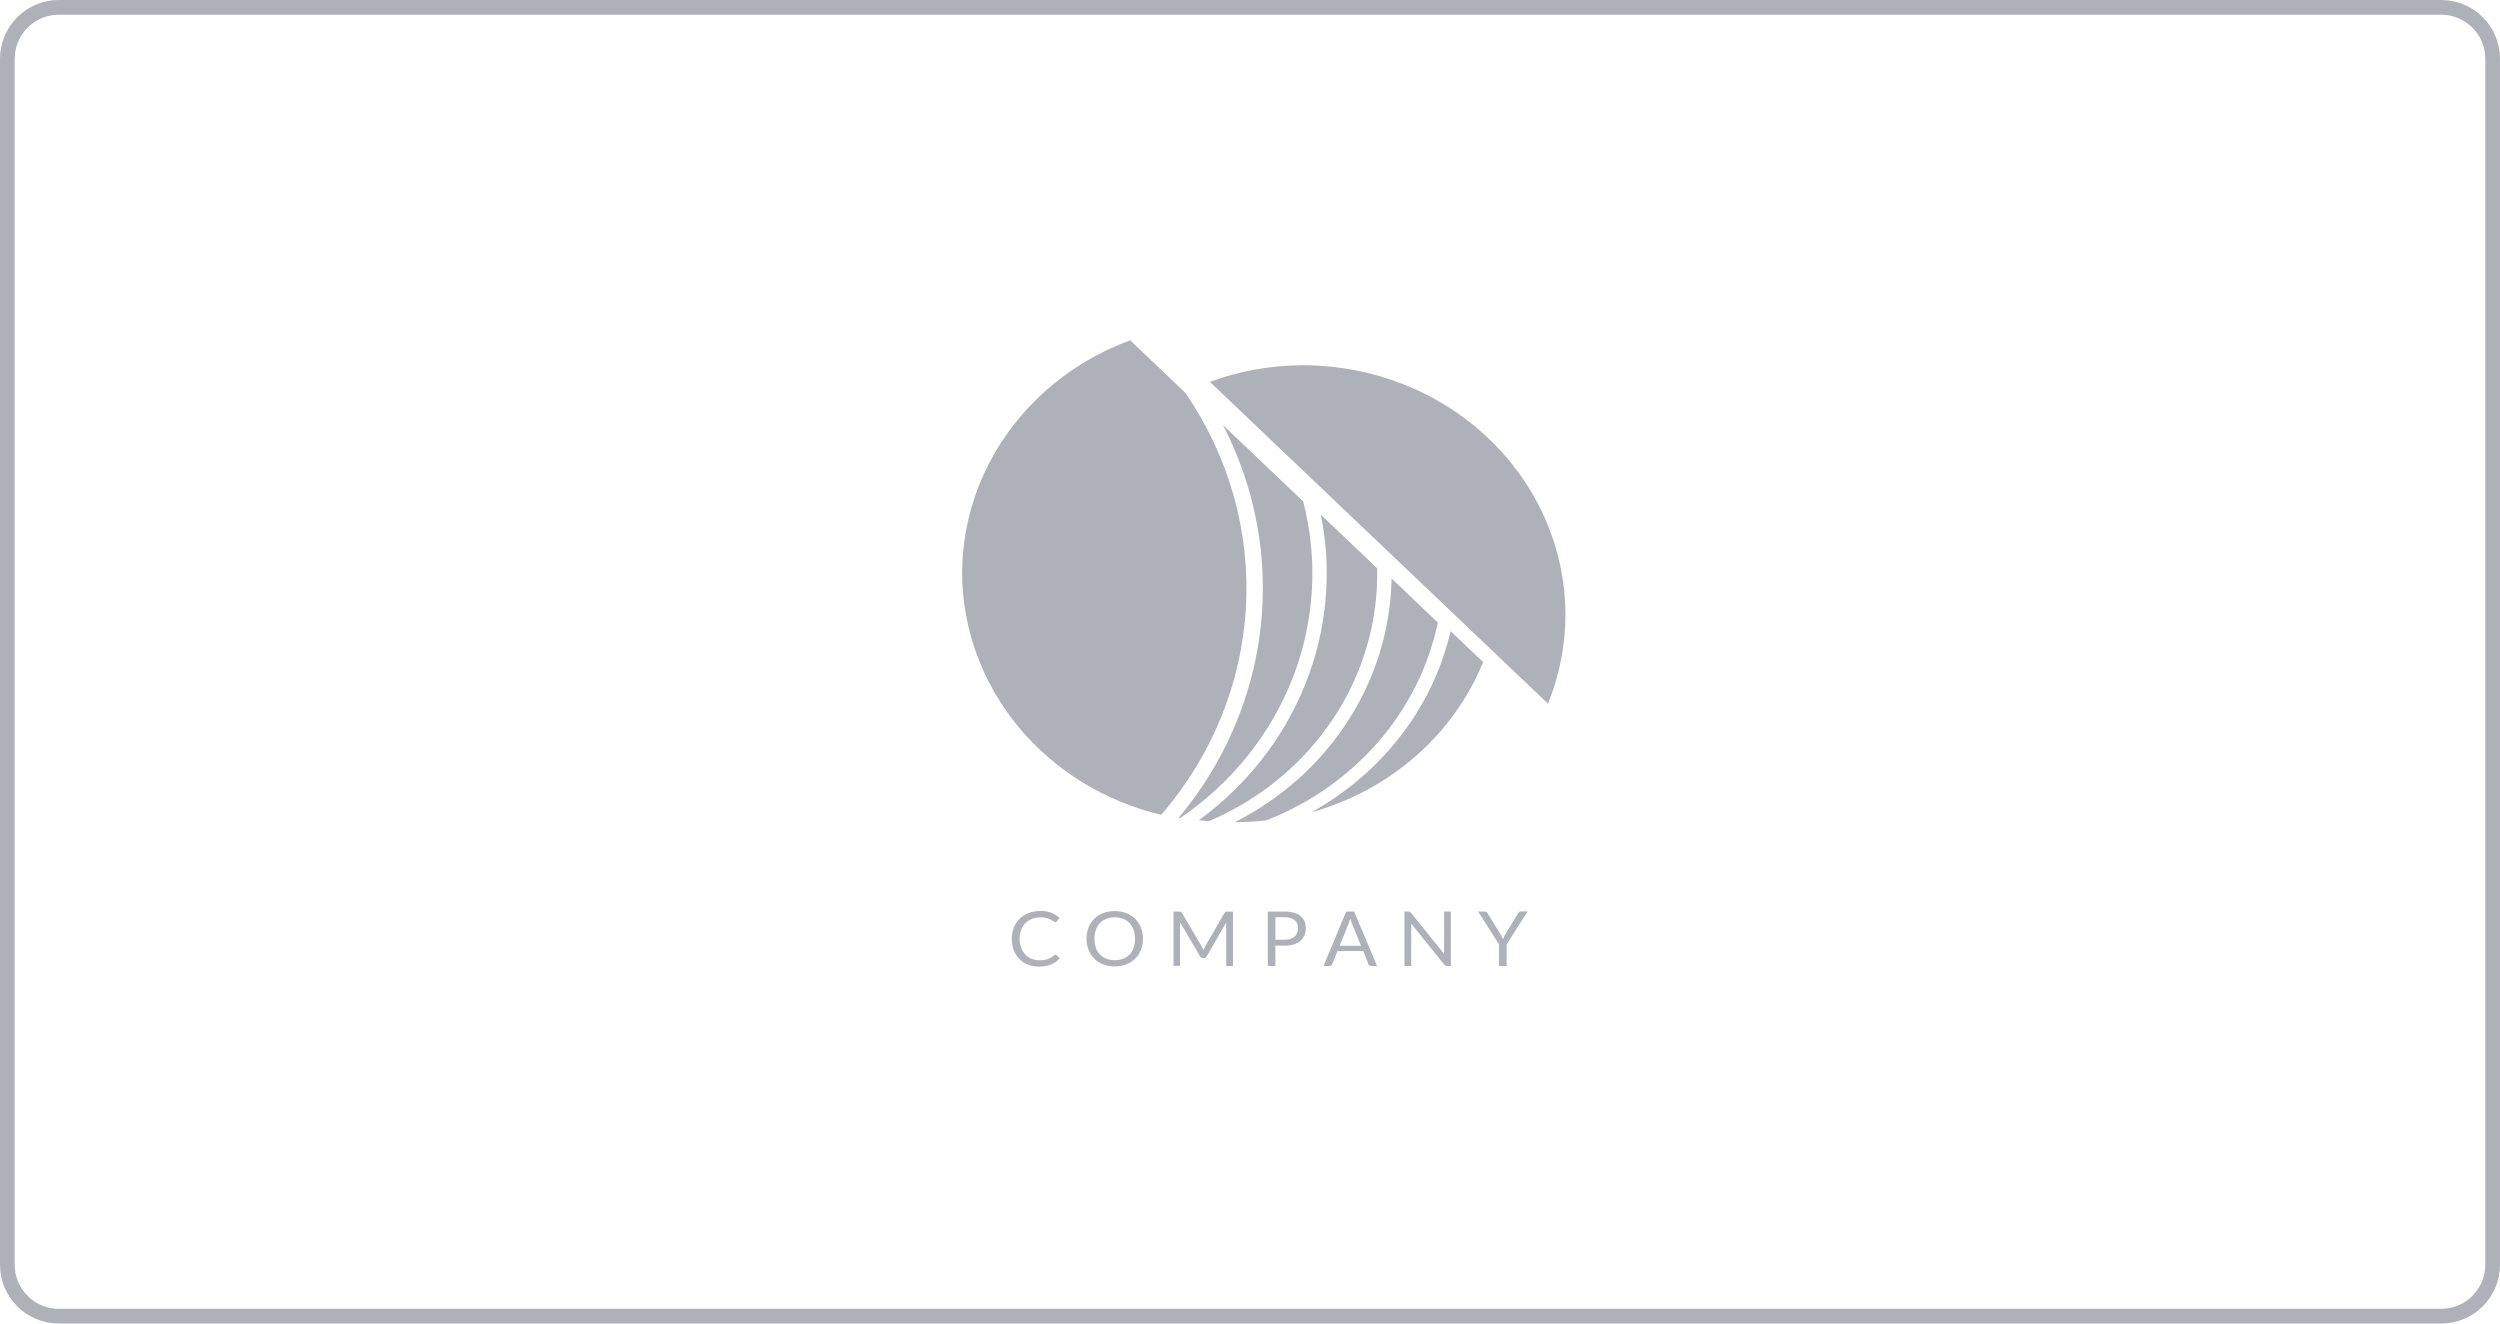
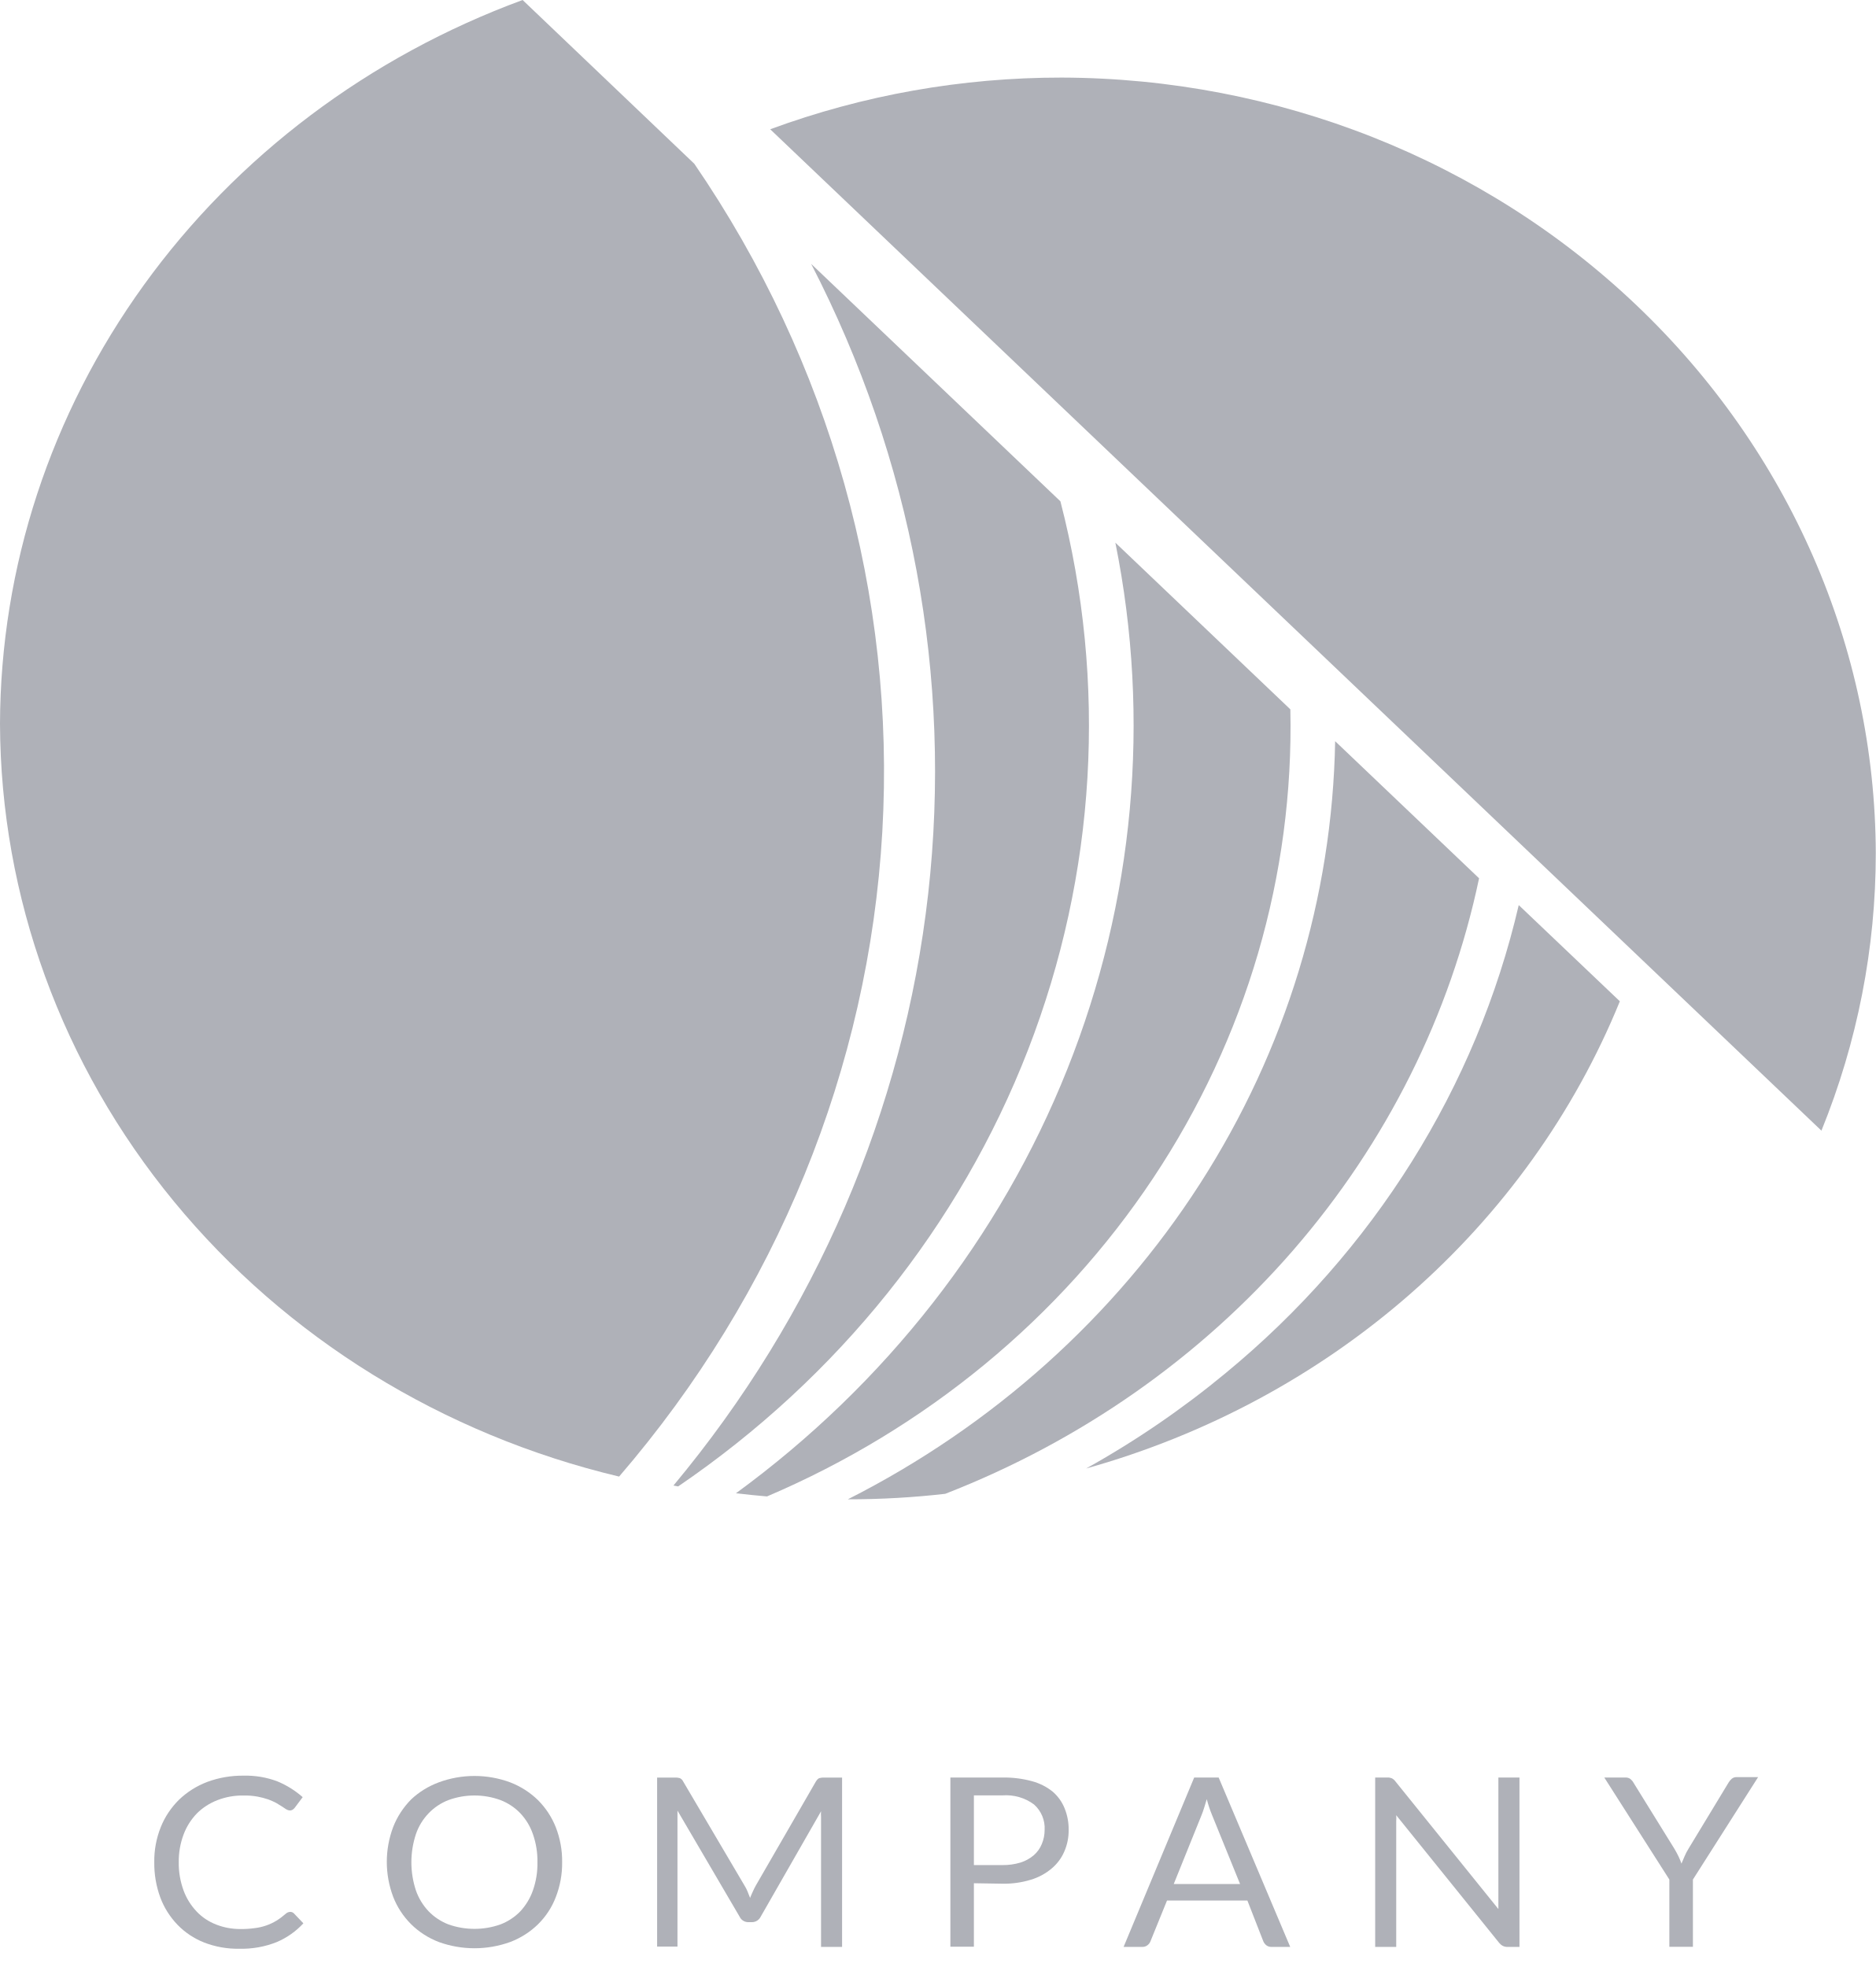
- <svg xmlns="http://www.w3.org/2000/svg" width="170" height="90" viewBox="0 0 170 90" fill="none">
-   <rect x="0.5" y="0.5" width="169" height="89" rx="3.5" stroke="#AFB1B8" />
-   <path d="M71.774 64.922C71.789 64.922 71.804 64.925 71.818 64.931C71.832 64.937 71.844 64.945 71.854 64.956L72.06 65.171C71.9 65.346 71.703 65.486 71.481 65.581C71.221 65.684 70.941 65.734 70.66 65.728C70.395 65.733 70.132 65.686 69.888 65.59C69.667 65.503 69.469 65.371 69.306 65.203C69.14 65.03 69.012 64.827 68.93 64.606C68.84 64.359 68.796 64.1 68.799 63.839C68.795 63.576 68.843 63.315 68.941 63.069C69.031 62.847 69.166 62.644 69.34 62.471C69.515 62.303 69.725 62.17 69.957 62.082C70.211 61.988 70.481 61.942 70.752 61.945C71.005 61.939 71.256 61.981 71.491 62.07C71.695 62.154 71.882 62.271 72.044 62.415L71.872 62.645C71.86 62.662 71.845 62.676 71.828 62.687C71.808 62.7 71.783 62.706 71.759 62.704C71.732 62.702 71.706 62.694 71.684 62.68L71.591 62.618L71.463 62.54C71.407 62.511 71.35 62.486 71.29 62.464C71.214 62.438 71.136 62.418 71.056 62.403C70.955 62.385 70.853 62.377 70.75 62.378C70.554 62.376 70.36 62.411 70.178 62.481C70.009 62.546 69.857 62.645 69.731 62.77C69.602 62.904 69.504 63.06 69.44 63.231C69.367 63.426 69.332 63.632 69.334 63.839C69.331 64.049 69.367 64.258 69.44 64.456C69.503 64.625 69.6 64.781 69.726 64.914C69.843 65.039 69.99 65.136 70.153 65.198C70.321 65.265 70.501 65.298 70.683 65.296C70.788 65.298 70.893 65.291 70.997 65.277C71.167 65.257 71.329 65.201 71.473 65.113C71.545 65.067 71.613 65.017 71.677 64.961C71.703 64.937 71.738 64.923 71.774 64.922Z" fill="#AFB1B8" />
-   <path d="M77.72 63.838C77.723 64.098 77.676 64.356 77.581 64.6C77.497 64.821 77.365 65.023 77.193 65.192C77.021 65.361 76.814 65.493 76.585 65.58C76.081 65.763 75.524 65.763 75.02 65.58C74.792 65.492 74.586 65.359 74.415 65.191C74.243 65.019 74.11 64.815 74.024 64.593C73.838 64.099 73.838 63.56 74.024 63.066C74.112 62.844 74.245 62.64 74.415 62.466C74.588 62.303 74.793 62.175 75.02 62.091C75.523 61.905 76.081 61.905 76.585 62.091C76.813 62.18 77.02 62.312 77.192 62.481C77.362 62.651 77.494 62.852 77.581 63.071C77.676 63.317 77.723 63.577 77.72 63.838ZM77.179 63.838C77.183 63.63 77.15 63.423 77.081 63.226C77.024 63.056 76.93 62.901 76.806 62.767C76.685 62.642 76.537 62.543 76.371 62.478C76.005 62.344 75.6 62.344 75.234 62.478C75.068 62.543 74.919 62.642 74.799 62.767C74.673 62.9 74.578 63.056 74.52 63.226C74.39 63.624 74.39 64.052 74.52 64.451C74.579 64.62 74.673 64.776 74.799 64.909C74.919 65.034 75.068 65.132 75.234 65.195C75.6 65.326 76.004 65.326 76.371 65.195C76.537 65.132 76.685 65.034 76.806 64.909C76.929 64.775 77.023 64.62 77.081 64.451C77.15 64.253 77.183 64.046 77.179 63.838Z" fill="#AFB1B8" />
-   <path d="M81.776 64.48L81.83 64.618C81.851 64.569 81.869 64.525 81.889 64.48C81.909 64.434 81.931 64.389 81.956 64.346L83.271 62.07C83.297 62.031 83.32 62.006 83.346 61.999C83.381 61.989 83.418 61.985 83.454 61.987H83.843V65.688H83.382V62.967C83.382 62.932 83.382 62.893 83.382 62.852C83.38 62.809 83.38 62.767 83.382 62.724L82.059 65.031C82.042 65.066 82.016 65.095 81.982 65.116C81.948 65.136 81.909 65.147 81.869 65.147H81.794C81.754 65.147 81.715 65.137 81.681 65.116C81.647 65.096 81.62 65.066 81.604 65.031L80.242 62.709C80.242 62.754 80.242 62.798 80.242 62.842C80.242 62.886 80.242 62.925 80.242 62.959V65.681H79.797V61.987H80.186C80.222 61.985 80.259 61.989 80.294 61.999C80.326 62.014 80.351 62.039 80.366 62.07L81.709 64.348C81.736 64.39 81.758 64.434 81.776 64.48Z" fill="#AFB1B8" />
-   <path d="M86.725 64.296V65.683H86.21V61.987H87.358C87.575 61.983 87.791 62.01 87.999 62.068C88.166 62.112 88.32 62.191 88.452 62.298C88.567 62.398 88.655 62.522 88.71 62.66C88.77 62.811 88.8 62.972 88.797 63.133C88.799 63.295 88.767 63.456 88.702 63.606C88.64 63.748 88.545 63.874 88.424 63.976C88.292 64.087 88.137 64.17 87.968 64.221C87.768 64.281 87.558 64.311 87.348 64.306L86.725 64.296ZM86.725 63.9H87.348C87.483 63.901 87.618 63.882 87.747 63.843C87.853 63.809 87.951 63.755 88.035 63.684C88.112 63.616 88.172 63.533 88.21 63.439C88.252 63.34 88.273 63.235 88.272 63.128C88.278 63.025 88.26 62.923 88.22 62.827C88.18 62.731 88.119 62.645 88.04 62.575C87.844 62.428 87.597 62.358 87.348 62.376H86.725V63.9Z" fill="#AFB1B8" />
-   <path d="M93.643 65.688H93.237C93.196 65.689 93.156 65.677 93.124 65.654C93.094 65.63 93.071 65.601 93.057 65.568L92.707 64.674H90.949L90.586 65.568C90.573 65.6 90.55 65.629 90.522 65.651C90.489 65.676 90.448 65.689 90.406 65.688H89.999L91.543 61.986H92.079L93.643 65.688ZM91.095 64.314H92.547L91.934 62.807C91.888 62.694 91.849 62.577 91.819 62.459L91.759 62.653C91.741 62.711 91.721 62.765 91.703 62.809L91.095 64.314Z" fill="#AFB1B8" />
-   <path d="M95.867 62.004C95.898 62.02 95.925 62.042 95.945 62.07L98.197 64.86C98.197 64.816 98.197 64.772 98.197 64.73C98.197 64.688 98.197 64.647 98.197 64.608V61.986H98.657V65.688H98.4C98.364 65.689 98.327 65.681 98.294 65.666C98.263 65.648 98.235 65.625 98.212 65.597L95.963 62.809C95.965 62.852 95.965 62.895 95.963 62.937C95.963 62.978 95.963 63.015 95.963 63.05V65.688H95.502V61.986H95.775C95.807 61.986 95.838 61.991 95.867 62.004Z" fill="#AFB1B8" />
-   <path d="M102.451 64.216V65.686H101.936V64.216L100.513 61.986H100.973C101.013 61.984 101.052 61.995 101.084 62.018C101.112 62.042 101.136 62.07 101.154 62.101L102.044 63.539C102.08 63.601 102.111 63.657 102.137 63.711C102.162 63.765 102.183 63.816 102.201 63.868L102.268 63.709C102.293 63.65 102.322 63.594 102.356 63.539L103.233 62.092C103.252 62.063 103.274 62.036 103.3 62.013C103.331 61.988 103.37 61.975 103.411 61.977H103.877L102.451 64.216Z" fill="#AFB1B8" />
-   <path d="M81.521 55.774C81.745 55.801 81.971 55.823 82.201 55.843C85.673 54.364 88.611 51.944 90.647 48.885C92.683 45.826 93.726 42.264 93.646 38.643L89.819 35.001C90.597 38.855 90.233 42.84 88.767 46.508C87.302 50.177 84.793 53.386 81.521 55.774Z" fill="#AFB1B8" />
-   <path d="M80.154 55.605L80.257 55.624C83.754 53.244 86.419 49.92 87.91 46.082C89.4 42.244 89.646 38.069 88.617 34.097L83.166 28.908C85.371 33.173 86.258 37.946 85.725 42.672C85.192 47.398 83.26 51.883 80.154 55.605Z" fill="#AFB1B8" />
-   <path d="M98.642 42.921C97.716 46.898 95.466 50.486 92.228 53.151C91.282 53.933 90.262 54.63 89.181 55.233C91.818 54.495 94.242 53.191 96.265 51.421C98.289 49.65 99.858 47.461 100.853 45.023L98.642 42.921Z" fill="#AFB1B8" />
-   <path d="M97.774 42.335L94.627 39.339C94.566 42.755 93.546 46.093 91.672 49.006C89.798 51.92 87.138 54.302 83.969 55.906H83.984C84.69 55.906 85.396 55.866 86.097 55.786C89.059 54.636 91.675 52.805 93.713 50.458C95.75 48.111 97.146 45.32 97.774 42.335Z" fill="#AFB1B8" />
-   <path d="M80.61 26.72L76.855 23.141C73.498 24.376 70.611 26.546 68.571 29.369C66.532 32.191 65.435 35.534 65.425 38.959V38.959C65.437 42.744 66.776 46.417 69.228 49.397C71.681 52.376 75.107 54.492 78.965 55.409C82.409 51.415 84.426 46.48 84.722 41.321C85.017 36.162 83.577 31.047 80.61 26.72Z" fill="#AFB1B8" />
-   <path d="M106.45 41.784C106.437 37.293 104.557 32.99 101.22 29.815C97.884 26.639 93.363 24.85 88.645 24.837C86.465 24.834 84.303 25.218 82.27 25.966L105.261 47.849C106.049 45.915 106.452 43.858 106.45 41.784Z" fill="#AFB1B8" />
+ <svg xmlns="http://www.w3.org/2000/svg" width="41" height="43" viewBox="0 0 41 43" fill="none">
+   <path d="M6.345 41.795C6.36 41.795 6.375 41.798 6.389 41.804C6.403 41.81 6.415 41.818 6.425 41.829L6.631 42.045C6.471 42.219 6.274 42.359 6.052 42.454C5.793 42.558 5.513 42.608 5.232 42.601C4.967 42.606 4.705 42.559 4.46 42.464C4.239 42.376 4.041 42.244 3.879 42.076C3.713 41.903 3.585 41.7 3.503 41.478C3.413 41.232 3.369 40.972 3.372 40.711C3.368 40.449 3.416 40.188 3.514 39.942C3.603 39.719 3.739 39.516 3.912 39.344C4.088 39.175 4.298 39.042 4.53 38.954C4.783 38.86 5.053 38.814 5.324 38.817C5.577 38.811 5.828 38.853 6.063 38.942C6.266 39.026 6.453 39.143 6.616 39.287L6.443 39.518C6.431 39.534 6.417 39.548 6.399 39.559C6.379 39.573 6.355 39.579 6.33 39.577C6.303 39.575 6.278 39.566 6.255 39.552L6.163 39.491L6.034 39.412C5.979 39.383 5.921 39.358 5.862 39.336C5.786 39.31 5.707 39.29 5.628 39.275C5.527 39.257 5.424 39.249 5.322 39.251C5.126 39.248 4.932 39.283 4.751 39.353C4.582 39.419 4.429 39.517 4.303 39.643C4.175 39.776 4.076 39.933 4.013 40.103C3.94 40.298 3.904 40.504 3.907 40.711C3.904 40.921 3.94 41.13 4.013 41.329C4.075 41.498 4.172 41.654 4.298 41.787C4.416 41.912 4.562 42.009 4.725 42.072C4.893 42.138 5.073 42.171 5.255 42.17C5.36 42.171 5.465 42.165 5.569 42.15C5.738 42.13 5.901 42.074 6.045 41.986C6.117 41.941 6.184 41.89 6.248 41.834C6.274 41.81 6.309 41.796 6.345 41.795Z" fill="#AFB1B8" />
+   <path d="M12.287 40.711C12.29 40.971 12.243 41.229 12.148 41.473C12.064 41.694 11.932 41.896 11.761 42.065C11.589 42.234 11.382 42.366 11.153 42.453C10.649 42.636 10.092 42.636 9.589 42.453C9.361 42.365 9.155 42.232 8.985 42.064C8.813 41.892 8.68 41.688 8.594 41.466C8.408 40.972 8.408 40.432 8.594 39.939C8.681 39.716 8.814 39.512 8.985 39.338C9.157 39.175 9.363 39.048 9.589 38.964C10.092 38.777 10.65 38.777 11.153 38.964C11.381 39.052 11.588 39.185 11.76 39.353C11.929 39.523 12.061 39.724 12.148 39.944C12.243 40.189 12.291 40.449 12.287 40.711ZM11.747 40.711C11.751 40.503 11.718 40.296 11.649 40.098C11.592 39.929 11.498 39.773 11.374 39.64C11.253 39.514 11.105 39.415 10.939 39.351C10.573 39.217 10.168 39.217 9.802 39.351C9.637 39.415 9.488 39.514 9.368 39.64C9.242 39.772 9.147 39.928 9.09 40.098C8.959 40.497 8.959 40.925 9.09 41.324C9.148 41.493 9.243 41.649 9.368 41.782C9.489 41.907 9.637 42.005 9.802 42.069C10.169 42.199 10.573 42.199 10.939 42.069C11.105 42.005 11.253 41.907 11.374 41.782C11.497 41.648 11.591 41.492 11.649 41.324C11.718 41.126 11.751 40.919 11.747 40.711Z" fill="#AFB1B8" />
+   <path d="M16.341 41.353L16.395 41.49C16.415 41.441 16.433 41.397 16.454 41.353C16.474 41.307 16.496 41.262 16.521 41.218L17.835 38.942C17.861 38.903 17.884 38.878 17.91 38.871C17.945 38.861 17.981 38.857 18.018 38.859H18.406V42.561H17.946V39.839C17.946 39.804 17.946 39.765 17.946 39.724C17.943 39.681 17.943 39.639 17.946 39.596L16.624 41.905C16.607 41.939 16.58 41.968 16.546 41.989C16.513 42.009 16.473 42.02 16.433 42.02H16.359C16.319 42.02 16.279 42.01 16.246 41.989C16.212 41.969 16.185 41.939 16.169 41.905L14.808 39.581C14.808 39.626 14.808 39.67 14.808 39.714C14.808 39.758 14.808 39.797 14.808 39.831V42.554H14.363V38.859H14.751C14.788 38.857 14.824 38.861 14.859 38.871C14.891 38.886 14.917 38.911 14.931 38.942L16.274 41.221C16.3 41.263 16.323 41.307 16.341 41.353Z" fill="#AFB1B8" />
+   <path d="M21.287 41.169V42.556H20.773V38.858H21.92C22.136 38.855 22.352 38.882 22.56 38.939C22.727 38.984 22.881 39.063 23.013 39.17C23.127 39.27 23.215 39.394 23.27 39.532C23.331 39.683 23.361 39.844 23.358 40.005C23.36 40.167 23.328 40.328 23.262 40.478C23.201 40.62 23.106 40.747 22.985 40.848C22.853 40.959 22.698 41.043 22.529 41.093C22.329 41.154 22.12 41.183 21.91 41.179L21.287 41.169ZM21.287 40.772H21.91C22.045 40.774 22.179 40.755 22.308 40.716C22.415 40.682 22.512 40.628 22.596 40.557C22.674 40.489 22.733 40.405 22.771 40.312C22.813 40.213 22.834 40.107 22.833 40C22.839 39.898 22.821 39.795 22.781 39.699C22.741 39.603 22.68 39.517 22.601 39.447C22.405 39.3 22.158 39.23 21.91 39.248H21.287V40.772Z" fill="#AFB1B8" />
+   <path d="M28.201 42.561H27.795C27.754 42.563 27.714 42.55 27.681 42.527C27.652 42.504 27.629 42.474 27.614 42.441L27.265 41.547H25.508L25.145 42.441C25.132 42.474 25.11 42.502 25.081 42.524C25.048 42.55 25.007 42.562 24.965 42.561H24.559L26.102 38.858H26.637L28.201 42.561ZM25.655 41.186H27.105L26.493 39.679C26.446 39.566 26.408 39.45 26.377 39.331L26.318 39.525C26.3 39.584 26.28 39.638 26.262 39.682L25.655 41.186Z" fill="#AFB1B8" />
+   <path d="M30.423 38.875C30.454 38.892 30.48 38.914 30.5 38.942L32.751 41.733C32.751 41.689 32.751 41.645 32.751 41.603C32.751 41.561 32.751 41.52 32.751 41.48V38.858H33.212V42.561H32.954C32.918 42.562 32.882 42.555 32.849 42.539C32.817 42.522 32.789 42.498 32.767 42.471L30.518 39.682C30.521 39.724 30.521 39.767 30.518 39.809C30.518 39.851 30.518 39.888 30.518 39.922V42.561H30.058V38.858H30.331C30.363 38.857 30.394 38.863 30.423 38.875Z" fill="#AFB1B8" />
+   <path d="M37.003 41.088V42.559H36.488V41.088L35.066 38.858H35.526C35.566 38.856 35.605 38.867 35.637 38.89C35.665 38.914 35.689 38.942 35.706 38.974L36.596 40.412C36.633 40.473 36.663 40.53 36.689 40.584C36.715 40.638 36.735 40.689 36.753 40.74L36.82 40.581C36.845 40.523 36.874 40.466 36.908 40.412L37.785 38.964C37.803 38.935 37.826 38.908 37.852 38.885C37.882 38.86 37.922 38.847 37.962 38.849H38.428L37.003 41.088Z" fill="#AFB1B8" />
+   <path d="M16.086 32.644C16.31 32.671 16.536 32.693 16.765 32.713C20.236 31.234 23.172 28.813 25.206 25.753C27.241 22.692 28.283 19.129 28.204 15.507L24.379 11.863C25.157 15.719 24.793 19.705 23.328 23.375C21.864 27.045 19.356 30.255 16.086 32.644Z" fill="#AFB1B8" />
+   <path d="M14.72 32.475L14.823 32.494C18.317 30.113 20.982 26.788 22.471 22.949C23.96 19.11 24.206 14.933 23.178 10.959L17.73 5.769C19.933 10.035 20.82 14.81 20.288 19.537C19.755 24.265 17.824 28.751 14.72 32.475Z" fill="#AFB1B8" />
+   <path d="M33.196 19.786C32.271 23.765 30.023 27.354 26.786 30.02C25.841 30.802 24.822 31.5 23.741 32.102C26.376 31.365 28.799 30.06 30.821 28.289C32.843 26.518 34.412 24.328 35.406 21.889L33.196 19.786Z" fill="#AFB1B8" />
+   <path d="M32.329 19.2L29.183 16.203C29.123 19.62 28.104 22.959 26.231 25.874C24.358 28.788 21.699 31.172 18.532 32.776H18.548C19.253 32.776 19.959 32.736 20.66 32.656C23.619 31.505 26.234 29.674 28.27 27.326C30.306 24.978 31.701 22.186 32.329 19.2Z" fill="#AFB1B8" />
+   <path d="M15.176 3.58L11.423 0C8.068 1.235 5.183 3.406 3.145 6.23C1.107 9.053 0.01 12.397 0 15.823H0C0.013 19.61 1.35 23.284 3.801 26.264C6.252 29.245 9.676 31.361 13.532 32.279C16.974 28.284 18.989 23.347 19.285 18.186C19.58 13.025 18.141 7.909 15.176 3.58Z" fill="#AFB1B8" />
+   <path d="M41 18.649C40.986 14.157 39.107 9.852 35.773 6.676C32.439 3.499 27.921 1.709 23.206 1.696C21.027 1.694 18.867 2.077 16.835 2.826L39.812 24.717C40.598 22.782 41.001 20.724 41 18.649Z" fill="#AFB1B8" />
</svg>
